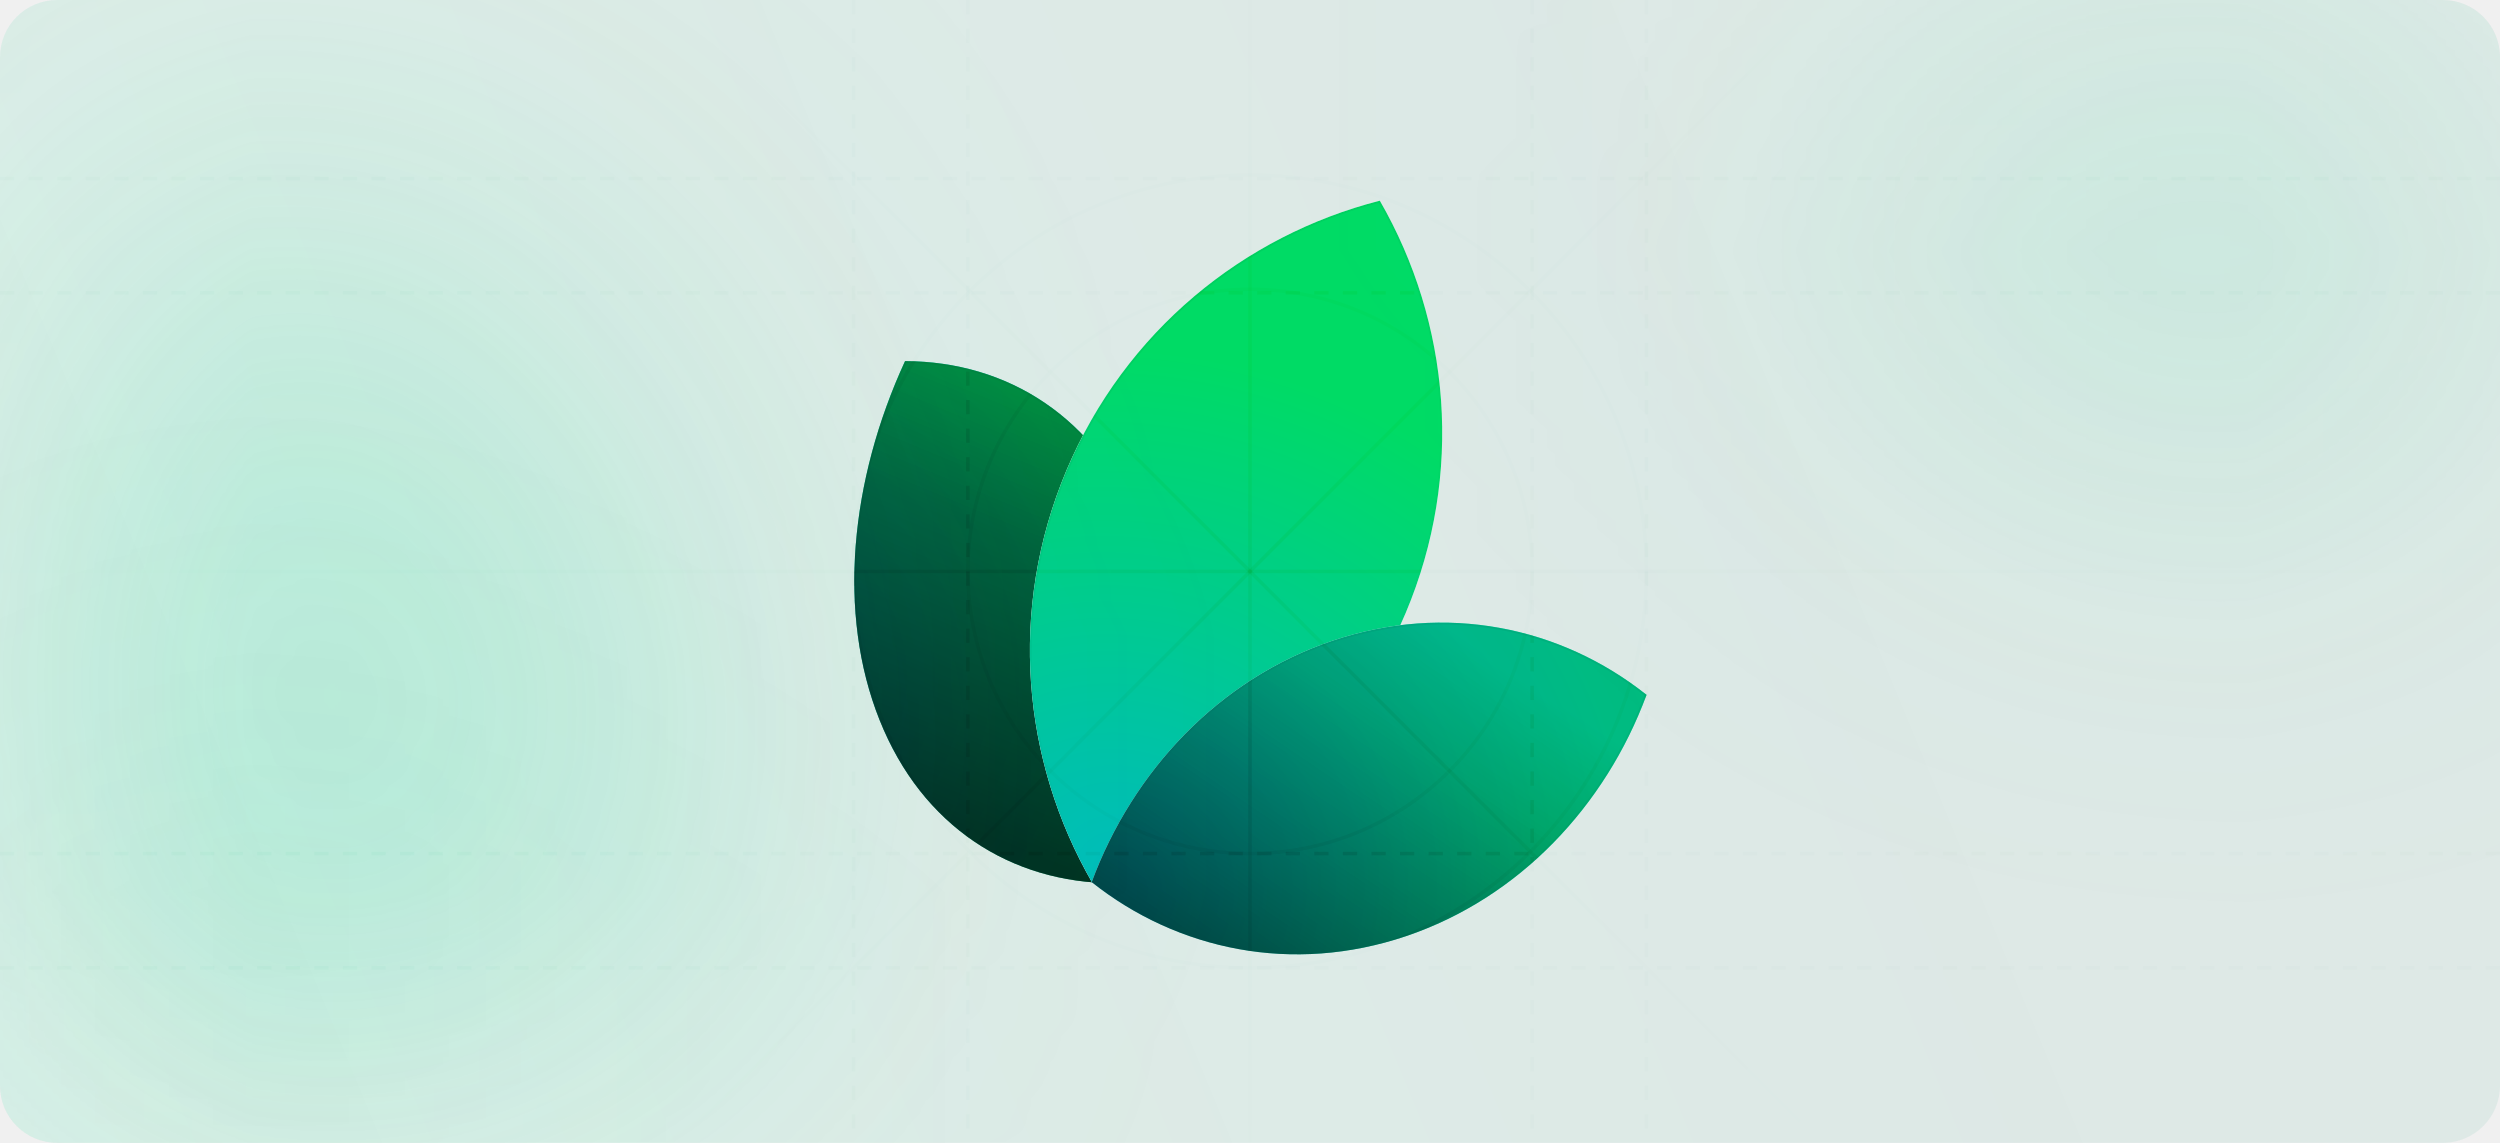
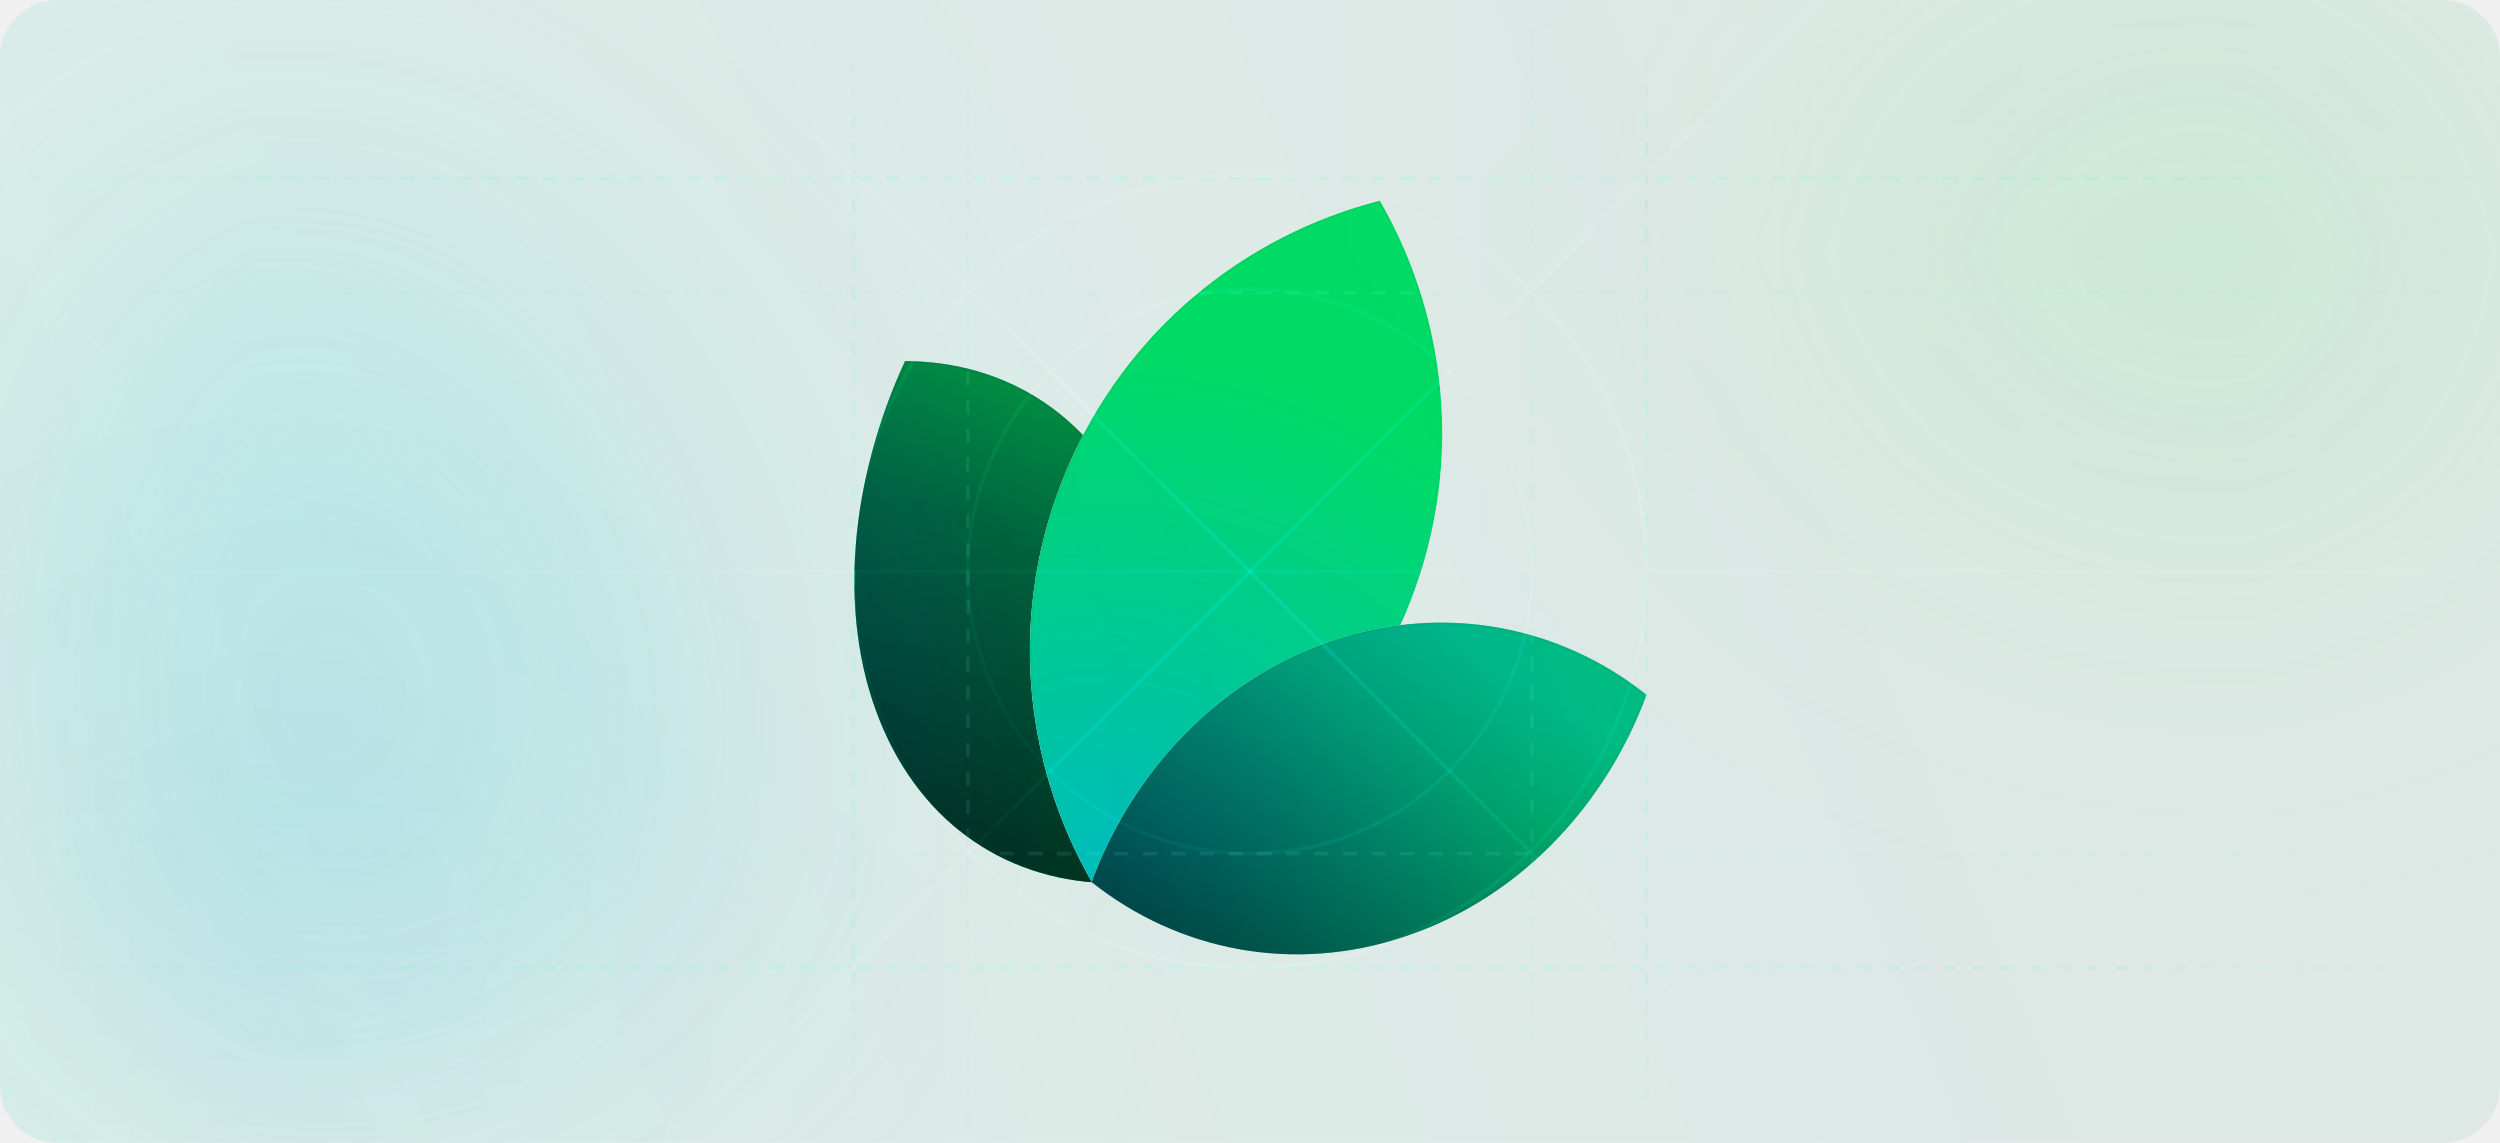
<svg xmlns="http://www.w3.org/2000/svg" width="700" height="320" viewBox="0 0 700 320" fill="none">
-   <g clip-path="url(#clip0_2862_278)">
-     <rect width="700" height="320" rx="16" fill="url(#paint0_linear_2862_278)" />
+   <g clip-path="url(#clip0_2862_30)">
+     <rect width="700" height="320" rx="16" fill="url(#paint0_linear_2862_30)" />
    <path d="M311.889 247.3C283.097 247.215 258.226 231.466 246.292 201.629C234.357 171.793 238.02 134.523 253.414 101.112C282.206 101.197 307.077 116.945 319.011 146.782C330.946 176.619 327.283 213.888 311.889 247.3Z" fill="white" />
-     <path d="M311.889 247.3C283.097 247.215 258.226 231.466 246.292 201.629C234.357 171.793 238.02 134.523 253.414 101.112C282.206 101.197 307.077 116.945 319.011 146.782C330.946 176.619 327.283 213.888 311.889 247.3Z" fill="url(#paint1_radial_2862_278)" />
+     <path d="M311.889 247.3C283.097 247.215 258.226 231.466 246.292 201.629C234.357 171.793 238.02 134.523 253.414 101.112C282.206 101.197 307.077 116.945 319.011 146.782C330.946 176.619 327.283 213.888 311.889 247.3Z" fill="url(#paint1_radial_2862_30)" />
    <path d="M311.889 247.3C283.097 247.215 258.226 231.466 246.292 201.629C234.357 171.793 238.02 134.523 253.414 101.112C282.206 101.197 307.077 116.945 319.011 146.782C330.946 176.619 327.283 213.888 311.889 247.3Z" fill="black" fill-opacity="0.5" style="mix-blend-mode:hard-light" />
-     <path d="M311.889 247.3C283.097 247.215 258.226 231.466 246.292 201.629C234.357 171.793 238.02 134.523 253.414 101.112C282.206 101.197 307.077 116.945 319.011 146.782C330.946 176.619 327.283 213.888 311.889 247.3Z" fill="url(#paint2_linear_2862_278)" fill-opacity="0.5" style="mix-blend-mode:hard-light" />
-     <path d="M311.72 247.034C283.108 246.887 258.409 231.208 246.538 201.531C234.656 171.825 238.271 134.702 253.583 101.377C282.195 101.524 306.894 117.203 318.765 146.88C330.647 176.586 327.031 213.709 311.72 247.034Z" stroke="url(#paint3_linear_2862_278)" stroke-opacity="0.05" stroke-width="0.531" />
+     <path d="M311.889 247.3C283.097 247.215 258.226 231.466 246.292 201.629C234.357 171.793 238.02 134.523 253.414 101.112C282.206 101.197 307.077 116.945 319.011 146.782C330.946 176.619 327.283 213.888 311.889 247.3Z" fill="url(#paint2_linear_2862_30)" fill-opacity="0.5" style="mix-blend-mode:hard-light" />
+     <path d="M311.72 247.034C283.108 246.887 258.409 231.208 246.538 201.531C234.656 171.825 238.271 134.702 253.583 101.377C282.195 101.524 306.894 117.203 318.765 146.88C330.647 176.586 327.031 213.709 311.72 247.034Z" stroke="url(#paint3_linear_2862_30)" stroke-opacity="0.05" stroke-width="0.531" />
    <path d="M305.839 247.174C343.92 237.419 377.154 210.619 393.585 171.64C410.017 132.661 405.98 90.199 386.347 56.193C348.266 65.948 315.032 92.749 298.601 131.728C282.169 170.706 286.206 213.168 305.839 247.174Z" fill="white" />
-     <path d="M305.839 247.174C343.92 237.419 377.154 210.619 393.585 171.64C410.017 132.661 405.98 90.199 386.347 56.193C348.266 65.948 315.032 92.749 298.601 131.728C282.169 170.706 286.206 213.168 305.839 247.174Z" fill="url(#paint4_radial_2862_278)" />
-     <path d="M393.341 171.537C376.971 210.369 343.89 237.091 305.969 246.867C286.462 212.959 282.476 170.663 298.845 131.831C315.215 92.998 348.295 66.276 386.217 56.5C405.724 90.408 409.71 132.704 393.341 171.537Z" stroke="url(#paint5_linear_2862_278)" stroke-opacity="0.05" stroke-width="0.531" />
-     <path d="M305.686 246.995C329.75 266.114 361.965 272.832 393.671 262.129C425.376 251.426 449.499 225.691 461.03 194.556C436.967 175.437 404.751 168.719 373.046 179.422C341.34 190.125 317.217 215.86 305.686 246.995Z" fill="white" />
-     <path d="M305.686 246.995C329.75 266.114 361.965 272.832 393.671 262.129C425.376 251.426 449.499 225.691 461.03 194.556C436.967 175.437 404.751 168.719 373.046 179.422C341.34 190.125 317.217 215.86 305.686 246.995Z" fill="url(#paint6_radial_2862_278)" />
-     <path d="M305.686 246.995C329.75 266.114 361.965 272.832 393.671 262.129C425.376 251.426 449.499 225.691 461.03 194.556C436.967 175.437 404.751 168.719 373.046 179.422C341.34 190.125 317.217 215.86 305.686 246.995Z" fill="black" fill-opacity="0.2" style="mix-blend-mode:hard-light" />
-     <path d="M305.686 246.995C329.75 266.114 361.965 272.832 393.671 262.129C425.376 251.426 449.499 225.691 461.03 194.556C436.967 175.437 404.751 168.719 373.046 179.422C341.34 190.125 317.217 215.86 305.686 246.995Z" fill="url(#paint7_linear_2862_278)" fill-opacity="0.5" style="mix-blend-mode:hard-light" />
-     <path d="M393.586 261.878C362.035 272.529 329.981 265.88 306.002 246.907C317.535 215.919 341.571 190.327 373.13 179.673C404.682 169.023 436.736 175.671 460.715 194.644C449.182 225.632 425.146 251.224 393.586 261.878Z" stroke="url(#paint8_linear_2862_278)" stroke-opacity="0.05" stroke-width="0.531" />
-     <g opacity="0.8" filter="url(#filter0_f_2862_278)">
-       <circle cx="660" cy="-60" r="160" fill="#18E299" fill-opacity="0.4" />
+     <path d="M305.839 247.174C343.92 237.419 377.154 210.619 393.585 171.64C410.017 132.661 405.98 90.199 386.347 56.193C348.266 65.948 315.032 92.749 298.601 131.728C282.169 170.706 286.206 213.168 305.839 247.174Z" fill="url(#paint4_radial_2862_30)" />
+     <path d="M393.341 171.537C376.971 210.369 343.89 237.091 305.969 246.867C286.462 212.959 282.476 170.663 298.845 131.831C315.215 92.998 348.295 66.276 386.217 56.5C405.724 90.408 409.71 132.704 393.341 171.537Z" stroke="url(#paint5_linear_2862_30)" stroke-opacity="0.05" stroke-width="0.531" />
+     <path d="M305.686 246.995C329.749 266.114 361.965 272.832 393.67 262.129C425.376 251.426 449.499 225.691 461.03 194.556C436.967 175.437 404.751 168.719 373.045 179.422C341.34 190.125 317.217 215.86 305.686 246.995Z" fill="white" />
+     <path d="M305.686 246.995C329.749 266.114 361.965 272.832 393.67 262.129C425.376 251.426 449.499 225.691 461.03 194.556C436.967 175.437 404.751 168.719 373.045 179.422C341.34 190.125 317.217 215.86 305.686 246.995Z" fill="url(#paint6_radial_2862_30)" />
+     <path d="M305.686 246.995C329.749 266.114 361.965 272.832 393.67 262.129C425.376 251.426 449.499 225.691 461.03 194.556C436.967 175.437 404.751 168.719 373.045 179.422C341.34 190.125 317.217 215.86 305.686 246.995Z" fill="black" fill-opacity="0.2" style="mix-blend-mode:hard-light" />
+     <path d="M305.686 246.995C329.749 266.114 361.965 272.832 393.67 262.129C425.376 251.426 449.499 225.691 461.03 194.556C436.967 175.437 404.751 168.719 373.045 179.422C341.34 190.125 317.217 215.86 305.686 246.995Z" fill="url(#paint7_linear_2862_30)" fill-opacity="0.5" style="mix-blend-mode:hard-light" />
+     <path d="M393.586 261.878C362.034 272.529 329.98 265.88 306.002 246.907C317.534 215.919 341.57 190.327 373.13 179.673C404.681 169.023 436.735 175.671 460.714 194.644C449.181 225.632 425.145 251.224 393.586 261.878Z" stroke="url(#paint8_linear_2862_30)" stroke-opacity="0.05" stroke-width="0.531" />
+     <g opacity="0.8" filter="url(#filter0_f_2862_30)">
+       <circle cx="660" cy="-60" r="160" fill="#18E244" fill-opacity="0.4" />
    </g>
-     <g opacity="0.8" filter="url(#filter1_f_2862_278)">
-       <circle cx="20" cy="213" r="160" fill="#18E299" fill-opacity="0.33" />
+     <g opacity="0.8" filter="url(#filter1_f_2862_30)">
+       <circle cx="20" cy="213" r="160" fill="#18CAE2" fill-opacity="0.33" />
    </g>
-     <g opacity="0.8" filter="url(#filter2_f_2862_278)">
-       <circle cx="660" cy="480" r="160" fill="#18E299" fill-opacity="0.52" />
+     <g opacity="0.8" filter="url(#filter2_f_2862_30)">
+       <circle cx="660" cy="480" r="160" fill="#18E2B2" fill-opacity="0.52" />
    </g>
-     <g opacity="0.8" filter="url(#filter3_f_2862_278)">
-       <circle cx="20" cy="413" r="160" fill="#18E299" fill-opacity="0.22" />
+     <g opacity="0.8" filter="url(#filter3_f_2862_30)">
+       <circle cx="20" cy="413" r="160" fill="#4018E2" fill-opacity="0.22" />
+     </g>
+     <path opacity="0.2" d="M0 50H700" stroke="url(#paint9_radial_2862_30)" stroke-dasharray="4 4" />
+     <path opacity="0.1" d="M0 82H700" stroke="url(#paint10_radial_2862_30)" stroke-dasharray="4 4" />
+     <path opacity="0.2" d="M239 0L239 320" stroke="url(#paint11_radial_2862_30)" stroke-dasharray="4 4" />
+     <path opacity="0.1" d="M271 0L271 320" stroke="url(#paint12_radial_2862_30)" stroke-dasharray="4 4" />
+     <path opacity="0.2" d="M461 0L461 320" stroke="url(#paint13_radial_2862_30)" stroke-dasharray="4 4" />
+     <path opacity="0.1" d="M429 0L429 320" stroke="url(#paint14_radial_2862_30)" stroke-dasharray="4 4" />
+     <path opacity="0.2" d="M0 271H700" stroke="url(#paint15_radial_2862_30)" stroke-dasharray="4 4" />
+     <path opacity="0.1" d="M0 239H700" stroke="url(#paint16_radial_2862_30)" stroke-dasharray="4 4" />
+     <g style="mix-blend-mode:overlay" opacity="0.1">
+       <path d="M0 160H700" stroke="url(#paint17_linear_2862_30)" />
+     </g>
+     <g style="mix-blend-mode:overlay" opacity="0.2">
+       <path d="M511 -1L189 321" stroke="url(#paint18_linear_2862_30)" />
+     </g>
+     <g style="mix-blend-mode:overlay" opacity="0.2">
+       <path d="M511 321L189 -1" stroke="url(#paint19_linear_2862_30)" />
    </g>
    <g style="mix-blend-mode:overlay" opacity="0.1">
-       <path d="M0 50H700" stroke="black" stroke-dasharray="4 4" />
+       <circle cx="350" cy="160" r="111" stroke="white" />
    </g>
    <g style="mix-blend-mode:overlay" opacity="0.1">
-       <path d="M0 82H700" stroke="black" stroke-dasharray="4 4" />
-     </g>
-     <g style="mix-blend-mode:overlay" opacity="0.1">
-       <path d="M239 0L239 320" stroke="black" stroke-dasharray="4 4" />
-     </g>
-     <g style="mix-blend-mode:overlay" opacity="0.1">
-       <path d="M271 0L271 320" stroke="black" stroke-dasharray="4 4" />
-     </g>
-     <g style="mix-blend-mode:overlay" opacity="0.1">
-       <path d="M461 0L461 320" stroke="black" stroke-dasharray="4 4" />
-     </g>
-     <g style="mix-blend-mode:overlay" opacity="0.1">
-       <path d="M350 0L350 320" stroke="url(#paint9_linear_2862_278)" />
-     </g>
-     <g style="mix-blend-mode:overlay" opacity="0.1">
-       <path d="M429 0L429 320" stroke="black" stroke-dasharray="4 4" />
-     </g>
-     <g style="mix-blend-mode:overlay" opacity="0.1">
-       <path d="M0 271H700" stroke="black" stroke-dasharray="4 4" />
-     </g>
-     <g style="mix-blend-mode:overlay" opacity="0.1">
-       <path d="M0 239H700" stroke="black" stroke-dasharray="4 4" />
-     </g>
-     <g style="mix-blend-mode:overlay" opacity="0.1">
-       <path d="M0 160H700" stroke="url(#paint10_linear_2862_278)" />
-     </g>
-     <g style="mix-blend-mode:overlay" opacity="0.1">
-       <path d="M511 -1L189 321" stroke="url(#paint11_linear_2862_278)" />
-     </g>
-     <g style="mix-blend-mode:overlay" opacity="0.1">
-       <path d="M511 321L189 -1" stroke="url(#paint12_linear_2862_278)" />
-     </g>
-     <g style="mix-blend-mode:overlay" opacity="0.05">
-       <circle cx="350" cy="160" r="111" stroke="black" />
-     </g>
-     <g style="mix-blend-mode:overlay" opacity="0.05">
-       <circle cx="350" cy="160" r="79" stroke="black" />
+       <circle cx="350" cy="160" r="79" stroke="white" />
    </g>
  </g>
  <defs>
-     <filter id="filter0_f_2862_278" x="260" y="-460" width="800" height="800" filterUnits="userSpaceOnUse" color-interpolation-filters="sRGB">
+     <filter id="filter0_f_2862_30" x="260" y="-460" width="800" height="800" filterUnits="userSpaceOnUse" color-interpolation-filters="sRGB">
      <feFlood flood-opacity="0" result="BackgroundImageFix" />
      <feBlend mode="normal" in="SourceGraphic" in2="BackgroundImageFix" result="shape" />
-       <feGaussianBlur stdDeviation="120" result="effect1_foregroundBlur_2862_278" />
+       <feGaussianBlur stdDeviation="120" result="effect1_foregroundBlur_2862_30" />
    </filter>
-     <filter id="filter1_f_2862_278" x="-380" y="-187" width="800" height="800" filterUnits="userSpaceOnUse" color-interpolation-filters="sRGB">
+     <filter id="filter1_f_2862_30" x="-380" y="-187" width="800" height="800" filterUnits="userSpaceOnUse" color-interpolation-filters="sRGB">
      <feFlood flood-opacity="0" result="BackgroundImageFix" />
      <feBlend mode="normal" in="SourceGraphic" in2="BackgroundImageFix" result="shape" />
-       <feGaussianBlur stdDeviation="120" result="effect1_foregroundBlur_2862_278" />
+       <feGaussianBlur stdDeviation="120" result="effect1_foregroundBlur_2862_30" />
    </filter>
-     <filter id="filter2_f_2862_278" x="260" y="80" width="800" height="800" filterUnits="userSpaceOnUse" color-interpolation-filters="sRGB">
+     <filter id="filter2_f_2862_30" x="260" y="80" width="800" height="800" filterUnits="userSpaceOnUse" color-interpolation-filters="sRGB">
      <feFlood flood-opacity="0" result="BackgroundImageFix" />
      <feBlend mode="normal" in="SourceGraphic" in2="BackgroundImageFix" result="shape" />
-       <feGaussianBlur stdDeviation="120" result="effect1_foregroundBlur_2862_278" />
+       <feGaussianBlur stdDeviation="120" result="effect1_foregroundBlur_2862_30" />
    </filter>
-     <filter id="filter3_f_2862_278" x="-380" y="13" width="800" height="800" filterUnits="userSpaceOnUse" color-interpolation-filters="sRGB">
+     <filter id="filter3_f_2862_30" x="-380" y="13" width="800" height="800" filterUnits="userSpaceOnUse" color-interpolation-filters="sRGB">
      <feFlood flood-opacity="0" result="BackgroundImageFix" />
      <feBlend mode="normal" in="SourceGraphic" in2="BackgroundImageFix" result="shape" />
-       <feGaussianBlur stdDeviation="120" result="effect1_foregroundBlur_2862_278" />
+       <feGaussianBlur stdDeviation="120" result="effect1_foregroundBlur_2862_30" />
    </filter>
-     <linearGradient id="paint0_linear_2862_278" x1="1.04308e-05" y1="320" x2="710.784" y2="26.079" gradientUnits="userSpaceOnUse">
+     <linearGradient id="paint0_linear_2862_30" x1="1.04308e-05" y1="320" x2="710.784" y2="26.079" gradientUnits="userSpaceOnUse">
      <stop stop-color="#18E299" stop-opacity="0.09" />
      <stop offset="0.729" stop-color="#0D9373" stop-opacity="0.08" />
    </linearGradient>
-     <radialGradient id="paint1_radial_2862_278" cx="0" cy="0" r="1" gradientUnits="userSpaceOnUse" gradientTransform="translate(208.697 189.703) rotate(-10.029) scale(169.097 167.466)">
+     <radialGradient id="paint1_radial_2862_30" cx="0" cy="0" r="1" gradientUnits="userSpaceOnUse" gradientTransform="translate(208.697 189.703) rotate(-10.029) scale(169.097 167.466)">
      <stop stop-color="#00B0BB" />
      <stop offset="1" stop-color="#00DB65" />
    </radialGradient>
-     <linearGradient id="paint2_linear_2862_278" x1="306.587" y1="93.56" x2="252.341" y2="224.228" gradientUnits="userSpaceOnUse">
+     <linearGradient id="paint2_linear_2862_30" x1="306.587" y1="93.56" x2="252.341" y2="224.228" gradientUnits="userSpaceOnUse">
      <stop stop-color="#18E299" />
      <stop offset="1" />
    </linearGradient>
-     <linearGradient id="paint3_linear_2862_278" x1="311.84" y1="123.717" x2="253.579" y2="224.761" gradientUnits="userSpaceOnUse">
+     <linearGradient id="paint3_linear_2862_30" x1="311.84" y1="123.717" x2="253.579" y2="224.761" gradientUnits="userSpaceOnUse">
      <stop />
      <stop offset="1" stop-opacity="0" />
    </linearGradient>
-     <radialGradient id="paint4_radial_2862_278" cx="0" cy="0" r="1" gradientUnits="userSpaceOnUse" gradientTransform="translate(313.407 243.64) rotate(-75.7542) scale(203.632 223.902)">
+     <radialGradient id="paint4_radial_2862_30" cx="0" cy="0" r="1" gradientUnits="userSpaceOnUse" gradientTransform="translate(313.407 243.64) rotate(-75.7542) scale(203.632 223.902)">
      <stop stop-color="#00BBBB" />
      <stop offset="0.713" stop-color="#00DB65" />
    </radialGradient>
-     <linearGradient id="paint5_linear_2862_278" x1="308.586" y1="102.284" x2="383.487" y2="201.169" gradientUnits="userSpaceOnUse">
+     <linearGradient id="paint5_linear_2862_30" x1="308.586" y1="102.284" x2="383.487" y2="201.169" gradientUnits="userSpaceOnUse">
      <stop />
      <stop offset="1" stop-opacity="0" />
    </linearGradient>
-     <radialGradient id="paint6_radial_2862_278" cx="0" cy="0" r="1" gradientUnits="userSpaceOnUse" gradientTransform="translate(311.447 249.925) rotate(-20.3524) scale(174.776 163.096)">
+     <radialGradient id="paint6_radial_2862_30" cx="0" cy="0" r="1" gradientUnits="userSpaceOnUse" gradientTransform="translate(311.446 249.925) rotate(-20.3524) scale(174.776 163.096)">
      <stop stop-color="#00B0BB" />
      <stop offset="1" stop-color="#00DB65" />
    </radialGradient>
-     <linearGradient id="paint7_linear_2862_278" x1="395.843" y1="169.781" x2="332.121" y2="263.82" gradientUnits="userSpaceOnUse">
+     <linearGradient id="paint7_linear_2862_30" x1="395.842" y1="169.781" x2="332.121" y2="263.82" gradientUnits="userSpaceOnUse">
      <stop stop-color="#00B1BC" />
      <stop offset="1" />
    </linearGradient>
-     <linearGradient id="paint8_linear_2862_278" x1="395.843" y1="169.781" x2="370.991" y2="271.799" gradientUnits="userSpaceOnUse">
+     <linearGradient id="paint8_linear_2862_30" x1="395.842" y1="169.781" x2="370.99" y2="271.799" gradientUnits="userSpaceOnUse">
      <stop />
      <stop offset="1" stop-opacity="0" />
    </linearGradient>
-     <linearGradient id="paint9_linear_2862_278" x1="350" y1="0" x2="350" y2="320" gradientUnits="userSpaceOnUse">
-       <stop stop-opacity="0" />
-       <stop offset="0" stop-opacity="0.3" />
-       <stop offset="0.333" />
-       <stop offset="0.667" />
-       <stop offset="1" stop-opacity="0.3" />
+     <radialGradient id="paint9_radial_2862_30" cx="0" cy="0" r="1" gradientUnits="userSpaceOnUse" gradientTransform="translate(350 50) scale(398.125 182)">
+       <stop offset="0.349" stop-color="#84FFD3" />
+       <stop offset="0.88" stop-color="#18E299" stop-opacity="0" />
+     </radialGradient>
+     <radialGradient id="paint10_radial_2862_30" cx="0" cy="0" r="1" gradientUnits="userSpaceOnUse" gradientTransform="translate(350 82) scale(398.125 182)">
+       <stop offset="0.349" stop-color="#84FFD3" />
+       <stop offset="0.88" stop-color="#18E299" stop-opacity="0" />
+     </radialGradient>
+     <radialGradient id="paint11_radial_2862_30" cx="0" cy="0" r="1" gradientUnits="userSpaceOnUse" gradientTransform="translate(239 160) rotate(90) scale(182 182)">
+       <stop offset="0.349" stop-color="#84FFD3" />
+       <stop offset="0.88" stop-color="#18E299" stop-opacity="0" />
+     </radialGradient>
+     <radialGradient id="paint12_radial_2862_30" cx="0" cy="0" r="1" gradientUnits="userSpaceOnUse" gradientTransform="translate(271 160) rotate(90) scale(182 182)">
+       <stop offset="0.349" stop-color="#84FFD3" />
+       <stop offset="0.88" stop-color="#18E299" stop-opacity="0" />
+     </radialGradient>
+     <radialGradient id="paint13_radial_2862_30" cx="0" cy="0" r="1" gradientUnits="userSpaceOnUse" gradientTransform="translate(461 160) rotate(90) scale(182 182)">
+       <stop offset="0.349" stop-color="#84FFD3" />
+       <stop offset="0.88" stop-color="#18E299" stop-opacity="0" />
+     </radialGradient>
+     <radialGradient id="paint14_radial_2862_30" cx="0" cy="0" r="1" gradientUnits="userSpaceOnUse" gradientTransform="translate(429 160) rotate(90) scale(182 182)">
+       <stop offset="0.349" stop-color="#84FFD3" />
+       <stop offset="0.88" stop-color="#18E299" stop-opacity="0" />
+     </radialGradient>
+     <radialGradient id="paint15_radial_2862_30" cx="0" cy="0" r="1" gradientUnits="userSpaceOnUse" gradientTransform="translate(350 271) scale(398.125 182)">
+       <stop offset="0.349" stop-color="#84FFD3" />
+       <stop offset="0.88" stop-color="#18E299" stop-opacity="0" />
+     </radialGradient>
+     <radialGradient id="paint16_radial_2862_30" cx="0" cy="0" r="1" gradientUnits="userSpaceOnUse" gradientTransform="translate(350 239) scale(398.125 182)">
+       <stop offset="0.349" stop-color="#84FFD3" />
+       <stop offset="0.88" stop-color="#18E299" stop-opacity="0" />
+     </radialGradient>
+     <linearGradient id="paint17_linear_2862_30" x1="0" y1="160" x2="700" y2="160" gradientUnits="userSpaceOnUse">
+       <stop stop-color="white" stop-opacity="0.1" />
+       <stop offset="0.5" stop-color="white" />
+       <stop offset="1" stop-color="white" stop-opacity="0.1" />
    </linearGradient>
-     <linearGradient id="paint10_linear_2862_278" x1="0" y1="160" x2="700" y2="160" gradientUnits="userSpaceOnUse">
-       <stop stop-opacity="0.1" />
-       <stop offset="0.5" />
-       <stop offset="1" stop-opacity="0.1" />
+     <linearGradient id="paint18_linear_2862_30" x1="511" y1="-1" x2="189" y2="321" gradientUnits="userSpaceOnUse">
+       <stop stop-color="white" stop-opacity="0.1" />
+       <stop offset="0.5" stop-color="white" />
+       <stop offset="1" stop-color="white" stop-opacity="0.1" />
    </linearGradient>
-     <linearGradient id="paint11_linear_2862_278" x1="511" y1="-1" x2="189" y2="321" gradientUnits="userSpaceOnUse">
-       <stop stop-opacity="0.1" />
-       <stop offset="0.5" />
-       <stop offset="1" stop-opacity="0.1" />
+     <linearGradient id="paint19_linear_2862_30" x1="511" y1="321" x2="189" y2="-1" gradientUnits="userSpaceOnUse">
+       <stop stop-color="white" stop-opacity="0.1" />
+       <stop offset="0.5" stop-color="white" />
+       <stop offset="1" stop-color="white" stop-opacity="0.1" />
    </linearGradient>
-     <linearGradient id="paint12_linear_2862_278" x1="511" y1="321" x2="189" y2="-1" gradientUnits="userSpaceOnUse">
-       <stop stop-opacity="0.1" />
-       <stop offset="0.5" />
-       <stop offset="1" stop-opacity="0.1" />
-     </linearGradient>
-     <clipPath id="clip0_2862_278">
+     <clipPath id="clip0_2862_30">
      <rect width="700" height="320" rx="16" fill="white" />
    </clipPath>
  </defs>
</svg>
